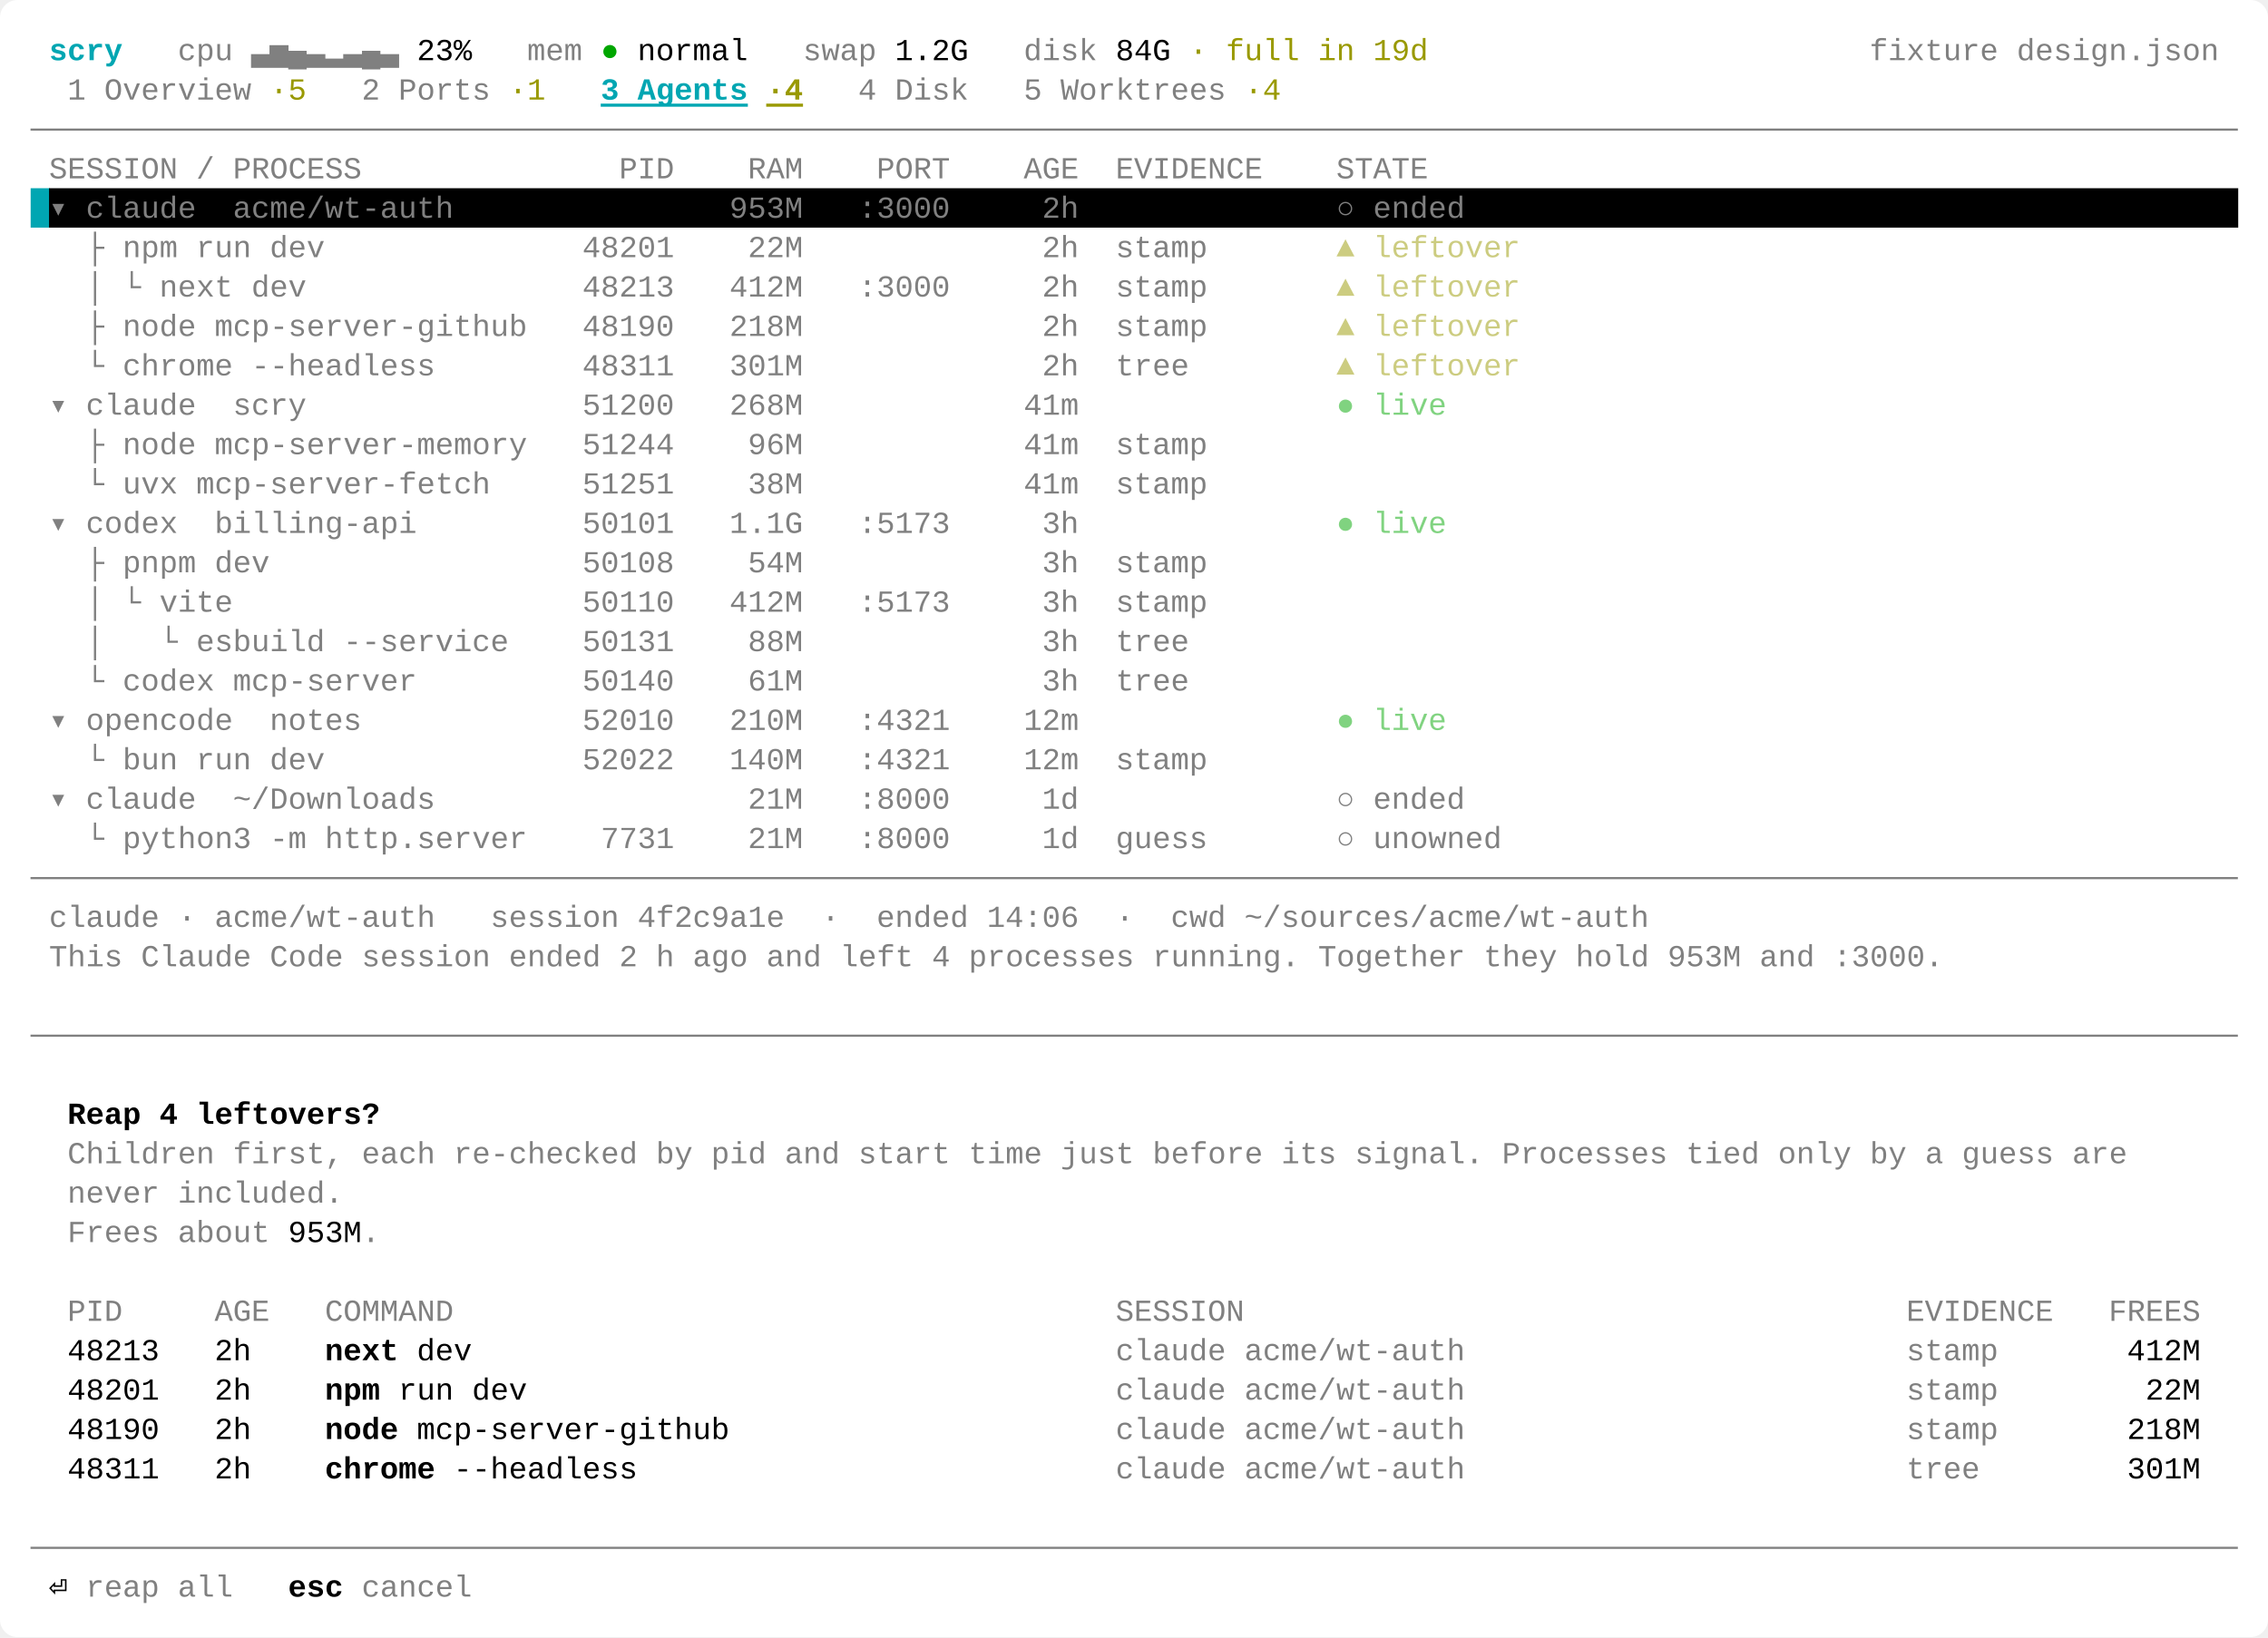
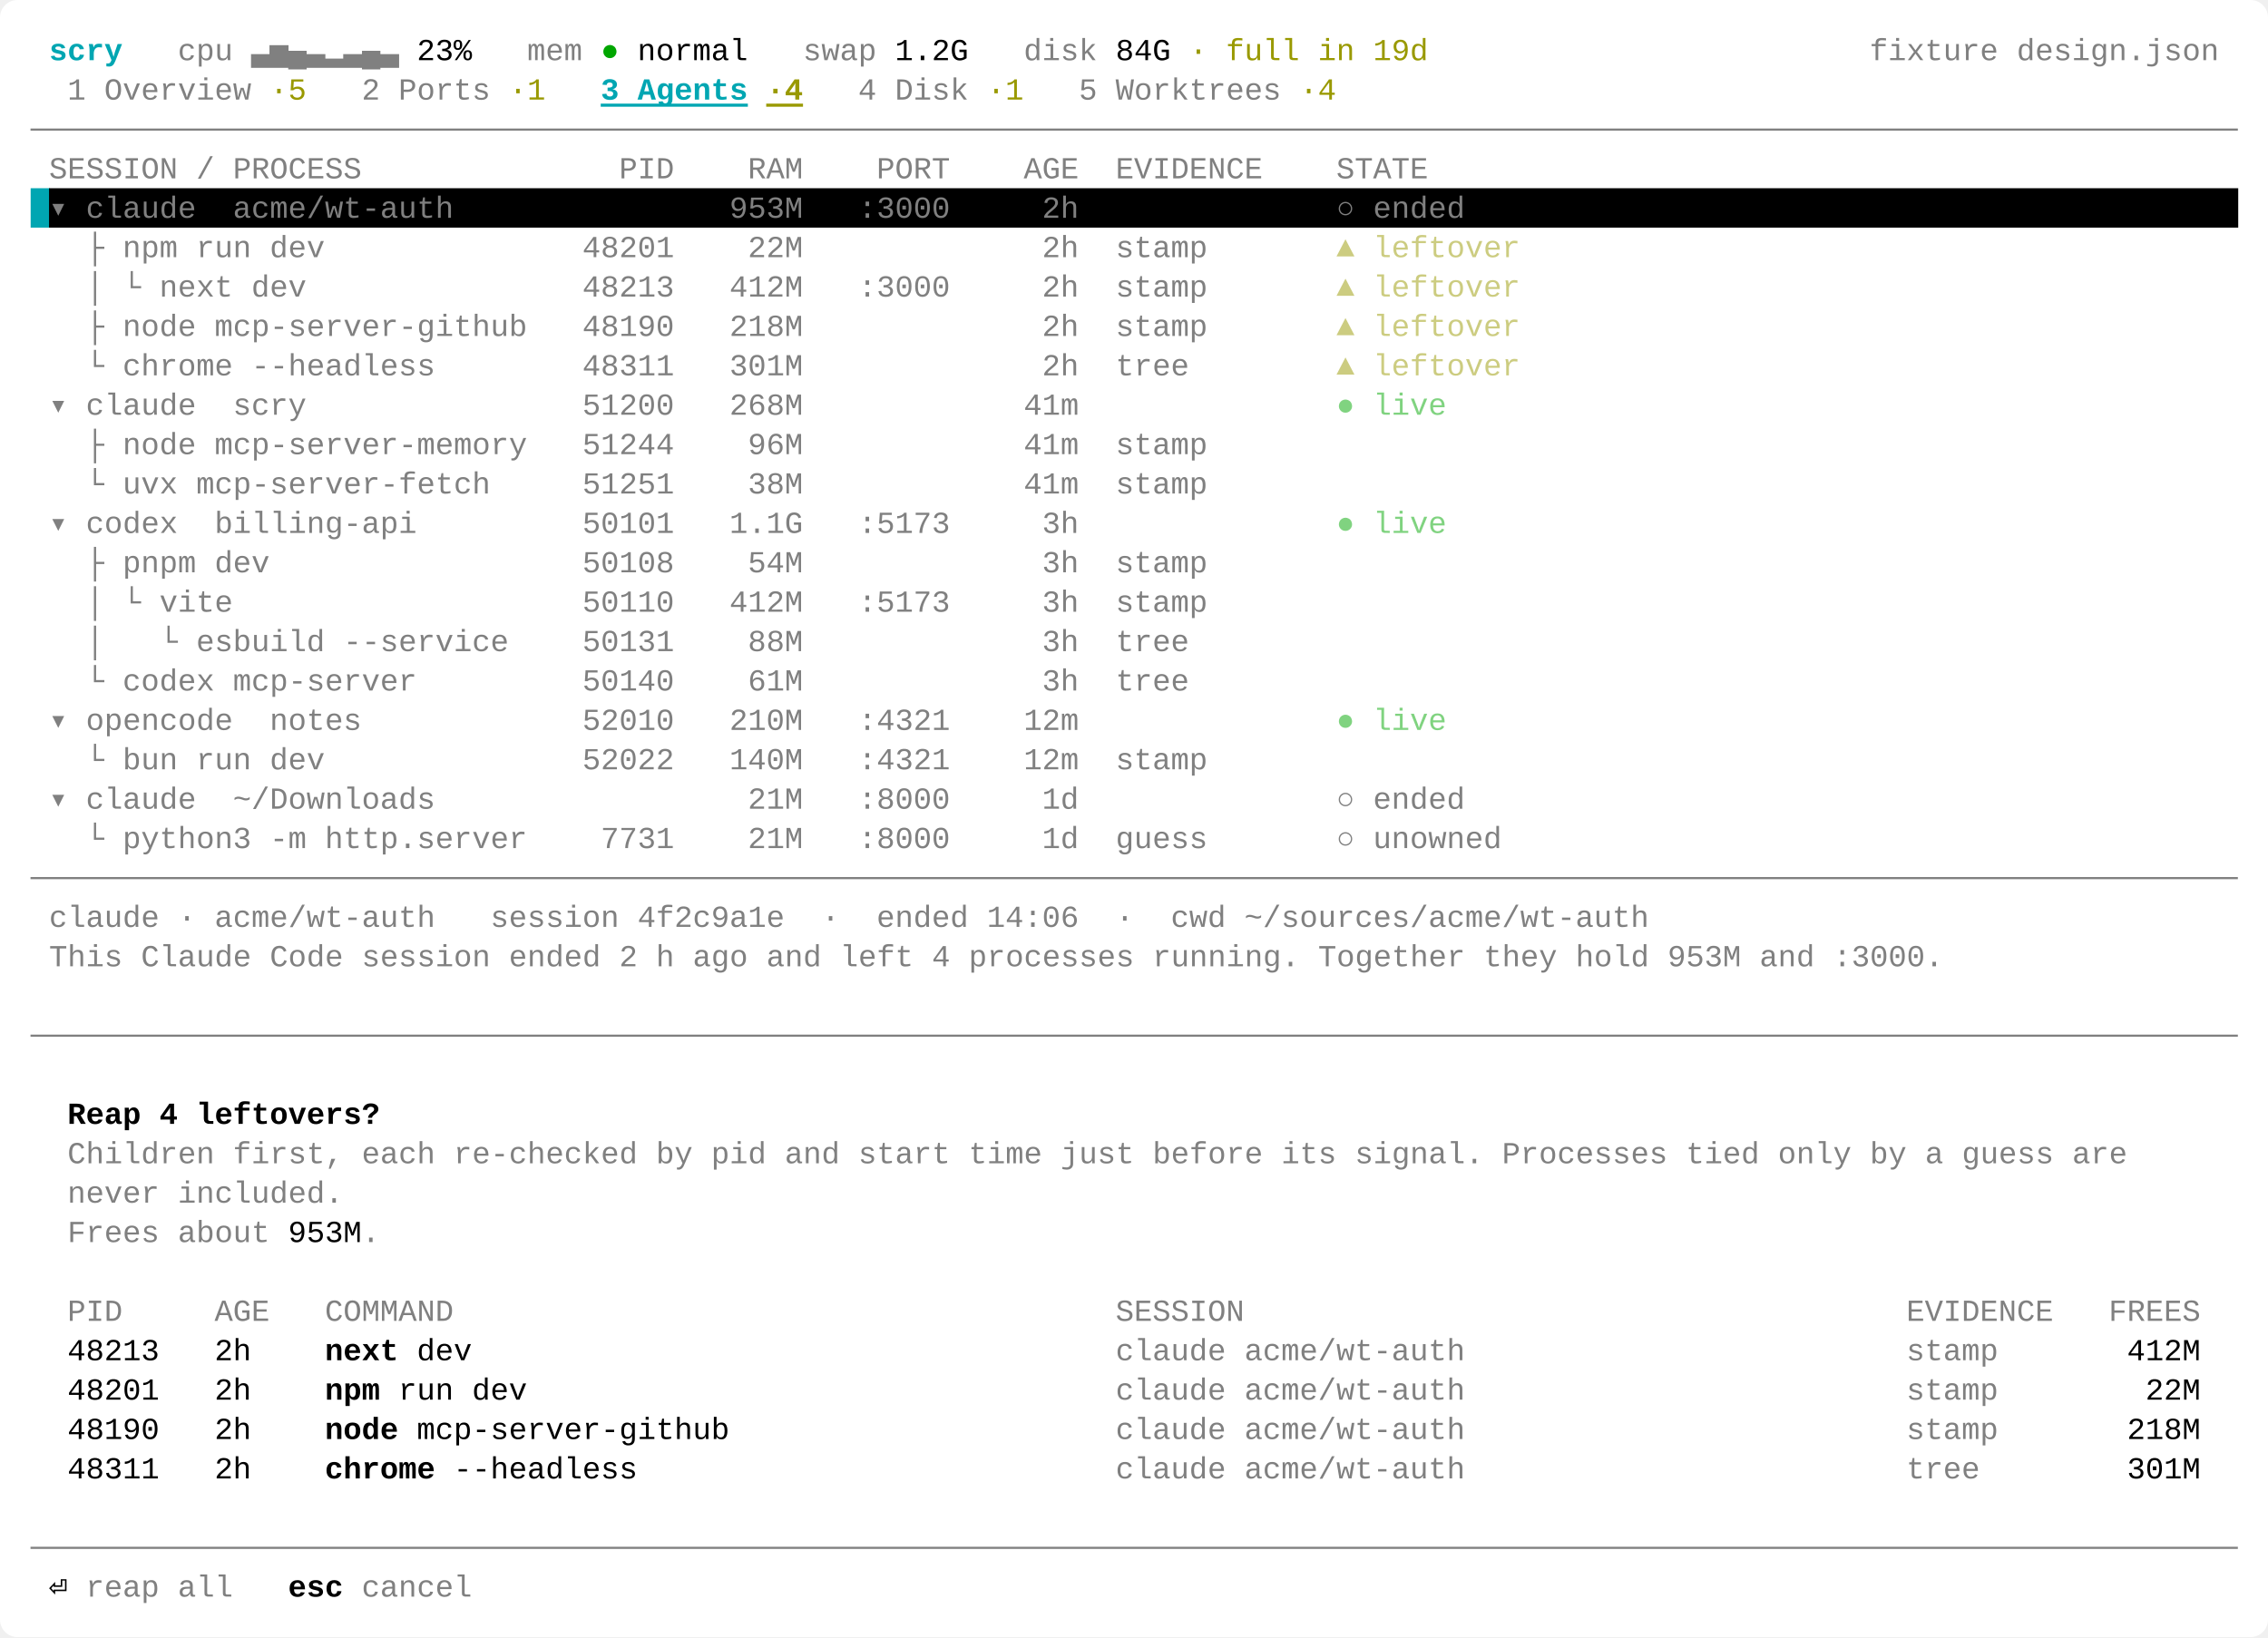
<svg xmlns="http://www.w3.org/2000/svg" width="1036" height="748" viewBox="0 0 1036 748">
  <style>text{font-family:ui-monospace,SFMono-Regular,"SF Mono",Menlo,Consolas,"Liberation Mono","DejaVu Sans Mono",monospace;font-size:14px;white-space:pre}</style>
  <rect width="1036" height="748" rx="8" fill="#ffffff" />
  <g transform="translate(14 14)">
    <text x="8.4" y="13.5" fill="#00a6b2" textLength="33.6" lengthAdjust="spacingAndGlyphs" xml:space="preserve" font-weight="700">scry</text>
    <text x="67.2" y="13.5" fill="#808080" textLength="100.8" lengthAdjust="spacingAndGlyphs" xml:space="preserve">cpu ▃▅▄▃▂▃▄▃</text>
    <text x="176.4" y="13.5" fill="#000000" textLength="25.2" lengthAdjust="spacingAndGlyphs" xml:space="preserve">23%</text>
    <text x="226.8" y="13.5" fill="#808080" textLength="25.2" lengthAdjust="spacingAndGlyphs" xml:space="preserve">mem</text>
    <text x="260.4" y="13.5" fill="#00a600" textLength="8.4" lengthAdjust="spacingAndGlyphs" xml:space="preserve">●</text>
    <text x="277.2" y="13.5" fill="#000000" textLength="50.4" lengthAdjust="spacingAndGlyphs" xml:space="preserve">normal</text>
    <text x="352.8" y="13.5" fill="#808080" textLength="33.6" lengthAdjust="spacingAndGlyphs" xml:space="preserve">swap</text>
    <text x="394.8" y="13.5" fill="#000000" textLength="33.6" lengthAdjust="spacingAndGlyphs" xml:space="preserve">1.2G</text>
    <text x="453.6" y="13.5" fill="#808080" textLength="33.6" lengthAdjust="spacingAndGlyphs" xml:space="preserve">disk</text>
    <text x="495.6" y="13.5" fill="#000000" textLength="25.2" lengthAdjust="spacingAndGlyphs" xml:space="preserve">84G</text>
    <text x="529.2" y="13.5" fill="#999900" textLength="109.2" lengthAdjust="spacingAndGlyphs" xml:space="preserve">· full in 19d</text>
    <text x="840.0" y="13.5" fill="#808080" textLength="159.6" lengthAdjust="spacingAndGlyphs" xml:space="preserve">fixture design.json</text>
    <text x="16.8" y="31.5" fill="#808080" textLength="84.0" lengthAdjust="spacingAndGlyphs" xml:space="preserve">1 Overview</text>
    <text x="109.2" y="31.5" fill="#999900" textLength="16.8" lengthAdjust="spacingAndGlyphs" xml:space="preserve">·5</text>
    <text x="151.2" y="31.5" fill="#808080" textLength="58.8" lengthAdjust="spacingAndGlyphs" xml:space="preserve">2 Ports</text>
    <text x="218.4" y="31.5" fill="#999900" textLength="16.8" lengthAdjust="spacingAndGlyphs" xml:space="preserve">·1</text>
    <text x="260.4" y="31.5" fill="#00a6b2" textLength="67.2" lengthAdjust="spacingAndGlyphs" xml:space="preserve" font-weight="700" text-decoration="underline">3 Agents</text>
    <text x="336.0" y="31.5" fill="#999900" textLength="16.8" lengthAdjust="spacingAndGlyphs" xml:space="preserve" font-weight="700" text-decoration="underline">·4</text>
    <text x="378.0" y="31.5" fill="#808080" textLength="50.4" lengthAdjust="spacingAndGlyphs" xml:space="preserve">4 Disk</text>
-     <text x="453.6" y="31.5" fill="#808080" textLength="92.4" lengthAdjust="spacingAndGlyphs" xml:space="preserve">5 Worktrees</text>
-     <text x="554.4" y="31.5" fill="#999900" textLength="16.8" lengthAdjust="spacingAndGlyphs" xml:space="preserve">·4</text>
+     <text x="436.8" y="31.5" fill="#999900" textLength="16.8" lengthAdjust="spacingAndGlyphs" xml:space="preserve">·1</text>
+     <text x="478.8" y="31.5" fill="#808080" textLength="92.4" lengthAdjust="spacingAndGlyphs" xml:space="preserve">5 Worktrees</text>
+     <text x="579.6" y="31.5" fill="#999900" textLength="16.8" lengthAdjust="spacingAndGlyphs" xml:space="preserve">·4</text>
    <text x="0.0" y="49.5" fill="#808080" textLength="1008.0" lengthAdjust="spacingAndGlyphs" xml:space="preserve">────────────────────────────────────────────────────────────────────────────────────────────────────────────────────────</text>
    <text x="8.4" y="67.5" fill="#808080" textLength="142.8" lengthAdjust="spacingAndGlyphs" xml:space="preserve">SESSION / PROCESS</text>
    <text x="268.8" y="67.5" fill="#808080" textLength="25.2" lengthAdjust="spacingAndGlyphs" xml:space="preserve">PID</text>
    <text x="327.6" y="67.5" fill="#808080" textLength="25.2" lengthAdjust="spacingAndGlyphs" xml:space="preserve">RAM</text>
    <text x="386.4" y="67.5" fill="#808080" textLength="33.6" lengthAdjust="spacingAndGlyphs" xml:space="preserve">PORT</text>
    <text x="453.6" y="67.5" fill="#808080" textLength="25.2" lengthAdjust="spacingAndGlyphs" xml:space="preserve">AGE</text>
    <text x="495.6" y="67.5" fill="#808080" textLength="67.2" lengthAdjust="spacingAndGlyphs" xml:space="preserve">EVIDENCE</text>
    <text x="596.4" y="67.5" fill="#808080" textLength="42.0" lengthAdjust="spacingAndGlyphs" xml:space="preserve">STATE</text>
    <rect x="0.0" y="72" width="8.8" height="18" fill="#00a6b2" />
    <rect x="8.4" y="72" width="1000.0" height="18" fill="#000000" />
    <text x="8.4" y="85.5" fill="#808080" textLength="67.2" lengthAdjust="spacingAndGlyphs" xml:space="preserve">▾ claude</text>
    <text x="92.4" y="85.5" fill="#808080" textLength="100.8" lengthAdjust="spacingAndGlyphs" xml:space="preserve">acme/wt-auth</text>
    <text x="319.2" y="85.5" fill="#808080" textLength="33.6" lengthAdjust="spacingAndGlyphs" xml:space="preserve">953M</text>
    <text x="378.0" y="85.5" fill="#808080" textLength="42.0" lengthAdjust="spacingAndGlyphs" xml:space="preserve">:3000</text>
    <text x="462.0" y="85.5" fill="#808080" textLength="16.8" lengthAdjust="spacingAndGlyphs" xml:space="preserve">2h</text>
    <text x="596.4" y="85.5" fill="#808080" textLength="58.8" lengthAdjust="spacingAndGlyphs" xml:space="preserve">○ ended</text>
    <text x="25.2" y="103.5" fill="#808080" textLength="109.2" lengthAdjust="spacingAndGlyphs" xml:space="preserve">├ npm run dev</text>
    <text x="252.0" y="103.5" fill="#808080" textLength="42.0" lengthAdjust="spacingAndGlyphs" xml:space="preserve">48201</text>
    <text x="327.6" y="103.5" fill="#808080" textLength="25.2" lengthAdjust="spacingAndGlyphs" xml:space="preserve">22M</text>
    <text x="462.0" y="103.5" fill="#808080" textLength="16.8" lengthAdjust="spacingAndGlyphs" xml:space="preserve">2h</text>
    <text x="495.6" y="103.5" fill="#808080" textLength="42.0" lengthAdjust="spacingAndGlyphs" xml:space="preserve">stamp</text>
    <text x="596.4" y="103.5" fill="#cccc80" textLength="84.0" lengthAdjust="spacingAndGlyphs" xml:space="preserve">▲ leftover</text>
    <text x="25.2" y="121.5" fill="#808080" textLength="100.8" lengthAdjust="spacingAndGlyphs" xml:space="preserve">│ └ next dev</text>
    <text x="252.0" y="121.5" fill="#808080" textLength="42.0" lengthAdjust="spacingAndGlyphs" xml:space="preserve">48213</text>
    <text x="319.2" y="121.5" fill="#808080" textLength="33.6" lengthAdjust="spacingAndGlyphs" xml:space="preserve">412M</text>
    <text x="378.0" y="121.5" fill="#808080" textLength="42.0" lengthAdjust="spacingAndGlyphs" xml:space="preserve">:3000</text>
    <text x="462.0" y="121.5" fill="#808080" textLength="16.8" lengthAdjust="spacingAndGlyphs" xml:space="preserve">2h</text>
    <text x="495.6" y="121.5" fill="#808080" textLength="42.0" lengthAdjust="spacingAndGlyphs" xml:space="preserve">stamp</text>
    <text x="596.4" y="121.5" fill="#cccc80" textLength="84.0" lengthAdjust="spacingAndGlyphs" xml:space="preserve">▲ leftover</text>
    <text x="25.2" y="139.5" fill="#808080" textLength="201.6" lengthAdjust="spacingAndGlyphs" xml:space="preserve">├ node mcp-server-github</text>
    <text x="252.0" y="139.5" fill="#808080" textLength="42.0" lengthAdjust="spacingAndGlyphs" xml:space="preserve">48190</text>
    <text x="319.2" y="139.5" fill="#808080" textLength="33.6" lengthAdjust="spacingAndGlyphs" xml:space="preserve">218M</text>
    <text x="462.0" y="139.5" fill="#808080" textLength="16.8" lengthAdjust="spacingAndGlyphs" xml:space="preserve">2h</text>
    <text x="495.6" y="139.5" fill="#808080" textLength="42.0" lengthAdjust="spacingAndGlyphs" xml:space="preserve">stamp</text>
    <text x="596.4" y="139.5" fill="#cccc80" textLength="84.0" lengthAdjust="spacingAndGlyphs" xml:space="preserve">▲ leftover</text>
    <text x="25.2" y="157.5" fill="#808080" textLength="159.6" lengthAdjust="spacingAndGlyphs" xml:space="preserve">└ chrome --headless</text>
    <text x="252.0" y="157.5" fill="#808080" textLength="42.0" lengthAdjust="spacingAndGlyphs" xml:space="preserve">48311</text>
    <text x="319.2" y="157.5" fill="#808080" textLength="33.6" lengthAdjust="spacingAndGlyphs" xml:space="preserve">301M</text>
    <text x="462.0" y="157.5" fill="#808080" textLength="16.8" lengthAdjust="spacingAndGlyphs" xml:space="preserve">2h</text>
    <text x="495.6" y="157.5" fill="#808080" textLength="33.6" lengthAdjust="spacingAndGlyphs" xml:space="preserve">tree</text>
    <text x="596.4" y="157.5" fill="#cccc80" textLength="84.0" lengthAdjust="spacingAndGlyphs" xml:space="preserve">▲ leftover</text>
    <text x="8.4" y="175.5" fill="#808080" textLength="67.2" lengthAdjust="spacingAndGlyphs" xml:space="preserve">▾ claude</text>
    <text x="92.4" y="175.5" fill="#808080" textLength="33.6" lengthAdjust="spacingAndGlyphs" xml:space="preserve">scry</text>
    <text x="252.0" y="175.5" fill="#808080" textLength="42.0" lengthAdjust="spacingAndGlyphs" xml:space="preserve">51200</text>
    <text x="319.2" y="175.5" fill="#808080" textLength="33.6" lengthAdjust="spacingAndGlyphs" xml:space="preserve">268M</text>
    <text x="453.6" y="175.5" fill="#808080" textLength="25.2" lengthAdjust="spacingAndGlyphs" xml:space="preserve">41m</text>
    <text x="596.4" y="175.5" fill="#80d380" textLength="50.4" lengthAdjust="spacingAndGlyphs" xml:space="preserve">● live</text>
    <text x="25.2" y="193.5" fill="#808080" textLength="201.6" lengthAdjust="spacingAndGlyphs" xml:space="preserve">├ node mcp-server-memory</text>
    <text x="252.0" y="193.5" fill="#808080" textLength="42.0" lengthAdjust="spacingAndGlyphs" xml:space="preserve">51244</text>
    <text x="327.6" y="193.5" fill="#808080" textLength="25.2" lengthAdjust="spacingAndGlyphs" xml:space="preserve">96M</text>
    <text x="453.6" y="193.5" fill="#808080" textLength="25.2" lengthAdjust="spacingAndGlyphs" xml:space="preserve">41m</text>
    <text x="495.6" y="193.5" fill="#808080" textLength="42.0" lengthAdjust="spacingAndGlyphs" xml:space="preserve">stamp</text>
    <text x="25.2" y="211.5" fill="#808080" textLength="184.8" lengthAdjust="spacingAndGlyphs" xml:space="preserve">└ uvx mcp-server-fetch</text>
    <text x="252.0" y="211.5" fill="#808080" textLength="42.0" lengthAdjust="spacingAndGlyphs" xml:space="preserve">51251</text>
    <text x="327.6" y="211.5" fill="#808080" textLength="25.2" lengthAdjust="spacingAndGlyphs" xml:space="preserve">38M</text>
    <text x="453.6" y="211.5" fill="#808080" textLength="25.2" lengthAdjust="spacingAndGlyphs" xml:space="preserve">41m</text>
    <text x="495.6" y="211.5" fill="#808080" textLength="42.0" lengthAdjust="spacingAndGlyphs" xml:space="preserve">stamp</text>
    <text x="8.4" y="229.5" fill="#808080" textLength="58.8" lengthAdjust="spacingAndGlyphs" xml:space="preserve">▾ codex</text>
    <text x="84.0" y="229.5" fill="#808080" textLength="92.4" lengthAdjust="spacingAndGlyphs" xml:space="preserve">billing-api</text>
    <text x="252.0" y="229.5" fill="#808080" textLength="42.0" lengthAdjust="spacingAndGlyphs" xml:space="preserve">50101</text>
    <text x="319.2" y="229.5" fill="#808080" textLength="33.6" lengthAdjust="spacingAndGlyphs" xml:space="preserve">1.1G</text>
    <text x="378.0" y="229.5" fill="#808080" textLength="42.0" lengthAdjust="spacingAndGlyphs" xml:space="preserve">:5173</text>
    <text x="462.0" y="229.5" fill="#808080" textLength="16.8" lengthAdjust="spacingAndGlyphs" xml:space="preserve">3h</text>
    <text x="596.4" y="229.5" fill="#80d380" textLength="50.4" lengthAdjust="spacingAndGlyphs" xml:space="preserve">● live</text>
    <text x="25.2" y="247.5" fill="#808080" textLength="84.0" lengthAdjust="spacingAndGlyphs" xml:space="preserve">├ pnpm dev</text>
    <text x="252.0" y="247.5" fill="#808080" textLength="42.0" lengthAdjust="spacingAndGlyphs" xml:space="preserve">50108</text>
    <text x="327.6" y="247.5" fill="#808080" textLength="25.2" lengthAdjust="spacingAndGlyphs" xml:space="preserve">54M</text>
    <text x="462.0" y="247.5" fill="#808080" textLength="16.8" lengthAdjust="spacingAndGlyphs" xml:space="preserve">3h</text>
    <text x="495.6" y="247.5" fill="#808080" textLength="42.0" lengthAdjust="spacingAndGlyphs" xml:space="preserve">stamp</text>
    <text x="25.2" y="265.5" fill="#808080" textLength="67.2" lengthAdjust="spacingAndGlyphs" xml:space="preserve">│ └ vite</text>
    <text x="252.0" y="265.5" fill="#808080" textLength="42.0" lengthAdjust="spacingAndGlyphs" xml:space="preserve">50110</text>
    <text x="319.2" y="265.5" fill="#808080" textLength="33.6" lengthAdjust="spacingAndGlyphs" xml:space="preserve">412M</text>
    <text x="378.0" y="265.5" fill="#808080" textLength="42.0" lengthAdjust="spacingAndGlyphs" xml:space="preserve">:5173</text>
    <text x="462.0" y="265.5" fill="#808080" textLength="16.8" lengthAdjust="spacingAndGlyphs" xml:space="preserve">3h</text>
    <text x="495.6" y="265.5" fill="#808080" textLength="42.0" lengthAdjust="spacingAndGlyphs" xml:space="preserve">stamp</text>
    <text x="25.2" y="283.5" fill="#808080" textLength="8.4" lengthAdjust="spacingAndGlyphs" xml:space="preserve">│</text>
    <text x="58.8" y="283.5" fill="#808080" textLength="159.6" lengthAdjust="spacingAndGlyphs" xml:space="preserve">└ esbuild --service</text>
    <text x="252.0" y="283.5" fill="#808080" textLength="42.0" lengthAdjust="spacingAndGlyphs" xml:space="preserve">50131</text>
    <text x="327.6" y="283.5" fill="#808080" textLength="25.2" lengthAdjust="spacingAndGlyphs" xml:space="preserve">88M</text>
    <text x="462.0" y="283.5" fill="#808080" textLength="16.8" lengthAdjust="spacingAndGlyphs" xml:space="preserve">3h</text>
    <text x="495.6" y="283.5" fill="#808080" textLength="33.6" lengthAdjust="spacingAndGlyphs" xml:space="preserve">tree</text>
    <text x="25.2" y="301.5" fill="#808080" textLength="151.2" lengthAdjust="spacingAndGlyphs" xml:space="preserve">└ codex mcp-server</text>
    <text x="252.0" y="301.5" fill="#808080" textLength="42.0" lengthAdjust="spacingAndGlyphs" xml:space="preserve">50140</text>
    <text x="327.6" y="301.5" fill="#808080" textLength="25.2" lengthAdjust="spacingAndGlyphs" xml:space="preserve">61M</text>
    <text x="462.0" y="301.5" fill="#808080" textLength="16.8" lengthAdjust="spacingAndGlyphs" xml:space="preserve">3h</text>
    <text x="495.6" y="301.5" fill="#808080" textLength="33.6" lengthAdjust="spacingAndGlyphs" xml:space="preserve">tree</text>
    <text x="8.4" y="319.5" fill="#808080" textLength="84.0" lengthAdjust="spacingAndGlyphs" xml:space="preserve">▾ opencode</text>
    <text x="109.2" y="319.5" fill="#808080" textLength="42.0" lengthAdjust="spacingAndGlyphs" xml:space="preserve">notes</text>
    <text x="252.0" y="319.5" fill="#808080" textLength="42.0" lengthAdjust="spacingAndGlyphs" xml:space="preserve">52010</text>
    <text x="319.2" y="319.5" fill="#808080" textLength="33.6" lengthAdjust="spacingAndGlyphs" xml:space="preserve">210M</text>
    <text x="378.0" y="319.5" fill="#808080" textLength="42.0" lengthAdjust="spacingAndGlyphs" xml:space="preserve">:4321</text>
    <text x="453.6" y="319.5" fill="#808080" textLength="25.2" lengthAdjust="spacingAndGlyphs" xml:space="preserve">12m</text>
    <text x="596.4" y="319.5" fill="#80d380" textLength="50.4" lengthAdjust="spacingAndGlyphs" xml:space="preserve">● live</text>
    <text x="25.2" y="337.5" fill="#808080" textLength="109.2" lengthAdjust="spacingAndGlyphs" xml:space="preserve">└ bun run dev</text>
    <text x="252.0" y="337.5" fill="#808080" textLength="42.0" lengthAdjust="spacingAndGlyphs" xml:space="preserve">52022</text>
    <text x="319.2" y="337.5" fill="#808080" textLength="33.6" lengthAdjust="spacingAndGlyphs" xml:space="preserve">140M</text>
    <text x="378.0" y="337.5" fill="#808080" textLength="42.0" lengthAdjust="spacingAndGlyphs" xml:space="preserve">:4321</text>
    <text x="453.6" y="337.5" fill="#808080" textLength="25.2" lengthAdjust="spacingAndGlyphs" xml:space="preserve">12m</text>
    <text x="495.6" y="337.5" fill="#808080" textLength="42.0" lengthAdjust="spacingAndGlyphs" xml:space="preserve">stamp</text>
    <text x="8.4" y="355.5" fill="#808080" textLength="67.2" lengthAdjust="spacingAndGlyphs" xml:space="preserve">▾ claude</text>
    <text x="92.4" y="355.5" fill="#808080" textLength="92.4" lengthAdjust="spacingAndGlyphs" xml:space="preserve">~/Downloads</text>
    <text x="327.6" y="355.5" fill="#808080" textLength="25.2" lengthAdjust="spacingAndGlyphs" xml:space="preserve">21M</text>
    <text x="378.0" y="355.5" fill="#808080" textLength="42.0" lengthAdjust="spacingAndGlyphs" xml:space="preserve">:8000</text>
    <text x="462.0" y="355.5" fill="#808080" textLength="16.8" lengthAdjust="spacingAndGlyphs" xml:space="preserve">1d</text>
    <text x="596.4" y="355.5" fill="#808080" textLength="58.8" lengthAdjust="spacingAndGlyphs" xml:space="preserve">○ ended</text>
    <text x="25.2" y="373.5" fill="#808080" textLength="201.6" lengthAdjust="spacingAndGlyphs" xml:space="preserve">└ python3 -m http.server</text>
    <text x="260.4" y="373.5" fill="#808080" textLength="33.6" lengthAdjust="spacingAndGlyphs" xml:space="preserve">7731</text>
    <text x="327.6" y="373.5" fill="#808080" textLength="25.2" lengthAdjust="spacingAndGlyphs" xml:space="preserve">21M</text>
    <text x="378.0" y="373.5" fill="#808080" textLength="42.0" lengthAdjust="spacingAndGlyphs" xml:space="preserve">:8000</text>
    <text x="462.0" y="373.5" fill="#808080" textLength="16.8" lengthAdjust="spacingAndGlyphs" xml:space="preserve">1d</text>
    <text x="495.6" y="373.5" fill="#808080" textLength="42.0" lengthAdjust="spacingAndGlyphs" xml:space="preserve">guess</text>
    <text x="596.4" y="373.5" fill="#808080" textLength="75.6" lengthAdjust="spacingAndGlyphs" xml:space="preserve">○ unowned</text>
    <text x="0.0" y="391.5" fill="#808080" textLength="1008.0" lengthAdjust="spacingAndGlyphs" xml:space="preserve">────────────────────────────────────────────────────────────────────────────────────────────────────────────────────────</text>
    <text x="8.4" y="409.5" fill="#808080" textLength="176.4" lengthAdjust="spacingAndGlyphs" xml:space="preserve">claude · acme/wt-auth</text>
    <text x="210.0" y="409.5" fill="#808080" textLength="134.4" lengthAdjust="spacingAndGlyphs" xml:space="preserve">session 4f2c9a1e</text>
    <text x="361.2" y="409.5" fill="#808080" textLength="8.4" lengthAdjust="spacingAndGlyphs" xml:space="preserve">·</text>
    <text x="386.4" y="409.5" fill="#808080" textLength="92.4" lengthAdjust="spacingAndGlyphs" xml:space="preserve">ended 14:06</text>
    <text x="495.6" y="409.5" fill="#808080" textLength="8.4" lengthAdjust="spacingAndGlyphs" xml:space="preserve">·</text>
    <text x="520.8" y="409.5" fill="#808080" textLength="218.4" lengthAdjust="spacingAndGlyphs" xml:space="preserve">cwd ~/sources/acme/wt-auth</text>
    <text x="8.4" y="427.5" fill="#808080" textLength="865.2" lengthAdjust="spacingAndGlyphs" xml:space="preserve">This Claude Code session ended 2 h ago and left 4 processes running. Together they hold 953M and :3000.</text>
    <text x="0.0" y="463.5" fill="#808080" textLength="1008.0" lengthAdjust="spacingAndGlyphs" xml:space="preserve">────────────────────────────────────────────────────────────────────────────────────────────────────────────────────────</text>
    <text x="16.8" y="499.5" fill="#000000" textLength="142.8" lengthAdjust="spacingAndGlyphs" xml:space="preserve" font-weight="700">Reap 4 leftovers?</text>
    <text x="16.8" y="517.5" fill="#808080" textLength="940.8" lengthAdjust="spacingAndGlyphs" xml:space="preserve">Children first, each re-checked by pid and start time just before its signal. Processes tied only by a guess are</text>
    <text x="16.8" y="535.5" fill="#808080" textLength="126.0" lengthAdjust="spacingAndGlyphs" xml:space="preserve">never included.</text>
    <text x="16.8" y="553.5" fill="#808080" textLength="92.4" lengthAdjust="spacingAndGlyphs" xml:space="preserve">Frees about</text>
    <text x="117.6" y="553.5" fill="#000000" textLength="33.6" lengthAdjust="spacingAndGlyphs" xml:space="preserve">953M</text>
    <text x="151.2" y="553.5" fill="#808080" textLength="8.4" lengthAdjust="spacingAndGlyphs" xml:space="preserve">.</text>
    <text x="16.8" y="589.5" fill="#808080" textLength="25.2" lengthAdjust="spacingAndGlyphs" xml:space="preserve">PID</text>
    <text x="84.0" y="589.5" fill="#808080" textLength="25.2" lengthAdjust="spacingAndGlyphs" xml:space="preserve">AGE</text>
    <text x="134.4" y="589.5" fill="#808080" textLength="58.8" lengthAdjust="spacingAndGlyphs" xml:space="preserve">COMMAND</text>
    <text x="495.6" y="589.5" fill="#808080" textLength="58.8" lengthAdjust="spacingAndGlyphs" xml:space="preserve">SESSION</text>
    <text x="856.8" y="589.5" fill="#808080" textLength="67.2" lengthAdjust="spacingAndGlyphs" xml:space="preserve">EVIDENCE</text>
    <text x="949.2" y="589.5" fill="#808080" textLength="42.0" lengthAdjust="spacingAndGlyphs" xml:space="preserve">FREES</text>
    <text x="16.8" y="607.5" fill="#000000" textLength="42.0" lengthAdjust="spacingAndGlyphs" xml:space="preserve">48213</text>
    <text x="84.0" y="607.5" fill="#000000" textLength="16.8" lengthAdjust="spacingAndGlyphs" xml:space="preserve">2h</text>
    <text x="134.4" y="607.5" fill="#000000" textLength="33.6" lengthAdjust="spacingAndGlyphs" xml:space="preserve" font-weight="700">next</text>
    <text x="176.4" y="607.5" fill="#000000" textLength="25.2" lengthAdjust="spacingAndGlyphs" xml:space="preserve">dev</text>
    <text x="495.6" y="607.5" fill="#808080" textLength="159.6" lengthAdjust="spacingAndGlyphs" xml:space="preserve">claude acme/wt-auth</text>
    <text x="856.8" y="607.5" fill="#808080" textLength="42.0" lengthAdjust="spacingAndGlyphs" xml:space="preserve">stamp</text>
    <text x="957.6" y="607.5" fill="#000000" textLength="33.6" lengthAdjust="spacingAndGlyphs" xml:space="preserve">412M</text>
    <text x="16.8" y="625.5" fill="#000000" textLength="42.0" lengthAdjust="spacingAndGlyphs" xml:space="preserve">48201</text>
    <text x="84.0" y="625.5" fill="#000000" textLength="16.8" lengthAdjust="spacingAndGlyphs" xml:space="preserve">2h</text>
    <text x="134.4" y="625.5" fill="#000000" textLength="25.2" lengthAdjust="spacingAndGlyphs" xml:space="preserve" font-weight="700">npm</text>
    <text x="168.0" y="625.5" fill="#000000" textLength="58.8" lengthAdjust="spacingAndGlyphs" xml:space="preserve">run dev</text>
    <text x="495.6" y="625.5" fill="#808080" textLength="159.6" lengthAdjust="spacingAndGlyphs" xml:space="preserve">claude acme/wt-auth</text>
    <text x="856.8" y="625.5" fill="#808080" textLength="42.0" lengthAdjust="spacingAndGlyphs" xml:space="preserve">stamp</text>
    <text x="966.0" y="625.5" fill="#000000" textLength="25.2" lengthAdjust="spacingAndGlyphs" xml:space="preserve">22M</text>
    <text x="16.8" y="643.5" fill="#000000" textLength="42.0" lengthAdjust="spacingAndGlyphs" xml:space="preserve">48190</text>
    <text x="84.0" y="643.5" fill="#000000" textLength="16.8" lengthAdjust="spacingAndGlyphs" xml:space="preserve">2h</text>
    <text x="134.4" y="643.5" fill="#000000" textLength="33.6" lengthAdjust="spacingAndGlyphs" xml:space="preserve" font-weight="700">node</text>
    <text x="176.4" y="643.5" fill="#000000" textLength="142.8" lengthAdjust="spacingAndGlyphs" xml:space="preserve">mcp-server-github</text>
    <text x="495.6" y="643.5" fill="#808080" textLength="159.6" lengthAdjust="spacingAndGlyphs" xml:space="preserve">claude acme/wt-auth</text>
    <text x="856.8" y="643.5" fill="#808080" textLength="42.0" lengthAdjust="spacingAndGlyphs" xml:space="preserve">stamp</text>
    <text x="957.6" y="643.5" fill="#000000" textLength="33.6" lengthAdjust="spacingAndGlyphs" xml:space="preserve">218M</text>
    <text x="16.8" y="661.5" fill="#000000" textLength="42.0" lengthAdjust="spacingAndGlyphs" xml:space="preserve">48311</text>
    <text x="84.0" y="661.5" fill="#000000" textLength="16.8" lengthAdjust="spacingAndGlyphs" xml:space="preserve">2h</text>
    <text x="134.4" y="661.5" fill="#000000" textLength="50.4" lengthAdjust="spacingAndGlyphs" xml:space="preserve" font-weight="700">chrome</text>
    <text x="193.2" y="661.5" fill="#000000" textLength="84.0" lengthAdjust="spacingAndGlyphs" xml:space="preserve">--headless</text>
    <text x="495.6" y="661.5" fill="#808080" textLength="159.6" lengthAdjust="spacingAndGlyphs" xml:space="preserve">claude acme/wt-auth</text>
    <text x="856.8" y="661.5" fill="#808080" textLength="33.6" lengthAdjust="spacingAndGlyphs" xml:space="preserve">tree</text>
    <text x="957.6" y="661.5" fill="#000000" textLength="33.6" lengthAdjust="spacingAndGlyphs" xml:space="preserve">301M</text>
    <text x="0.0" y="697.5" fill="#808080" textLength="1008.0" lengthAdjust="spacingAndGlyphs" xml:space="preserve">────────────────────────────────────────────────────────────────────────────────────────────────────────────────────────</text>
    <text x="8.4" y="715.5" fill="#000000" textLength="8.4" lengthAdjust="spacingAndGlyphs" xml:space="preserve" font-weight="700">⏎</text>
    <text x="25.2" y="715.5" fill="#808080" textLength="67.2" lengthAdjust="spacingAndGlyphs" xml:space="preserve">reap all</text>
    <text x="117.6" y="715.5" fill="#000000" textLength="25.2" lengthAdjust="spacingAndGlyphs" xml:space="preserve" font-weight="700">esc</text>
    <text x="151.2" y="715.5" fill="#808080" textLength="50.4" lengthAdjust="spacingAndGlyphs" xml:space="preserve">cancel</text>
  </g>
</svg>
